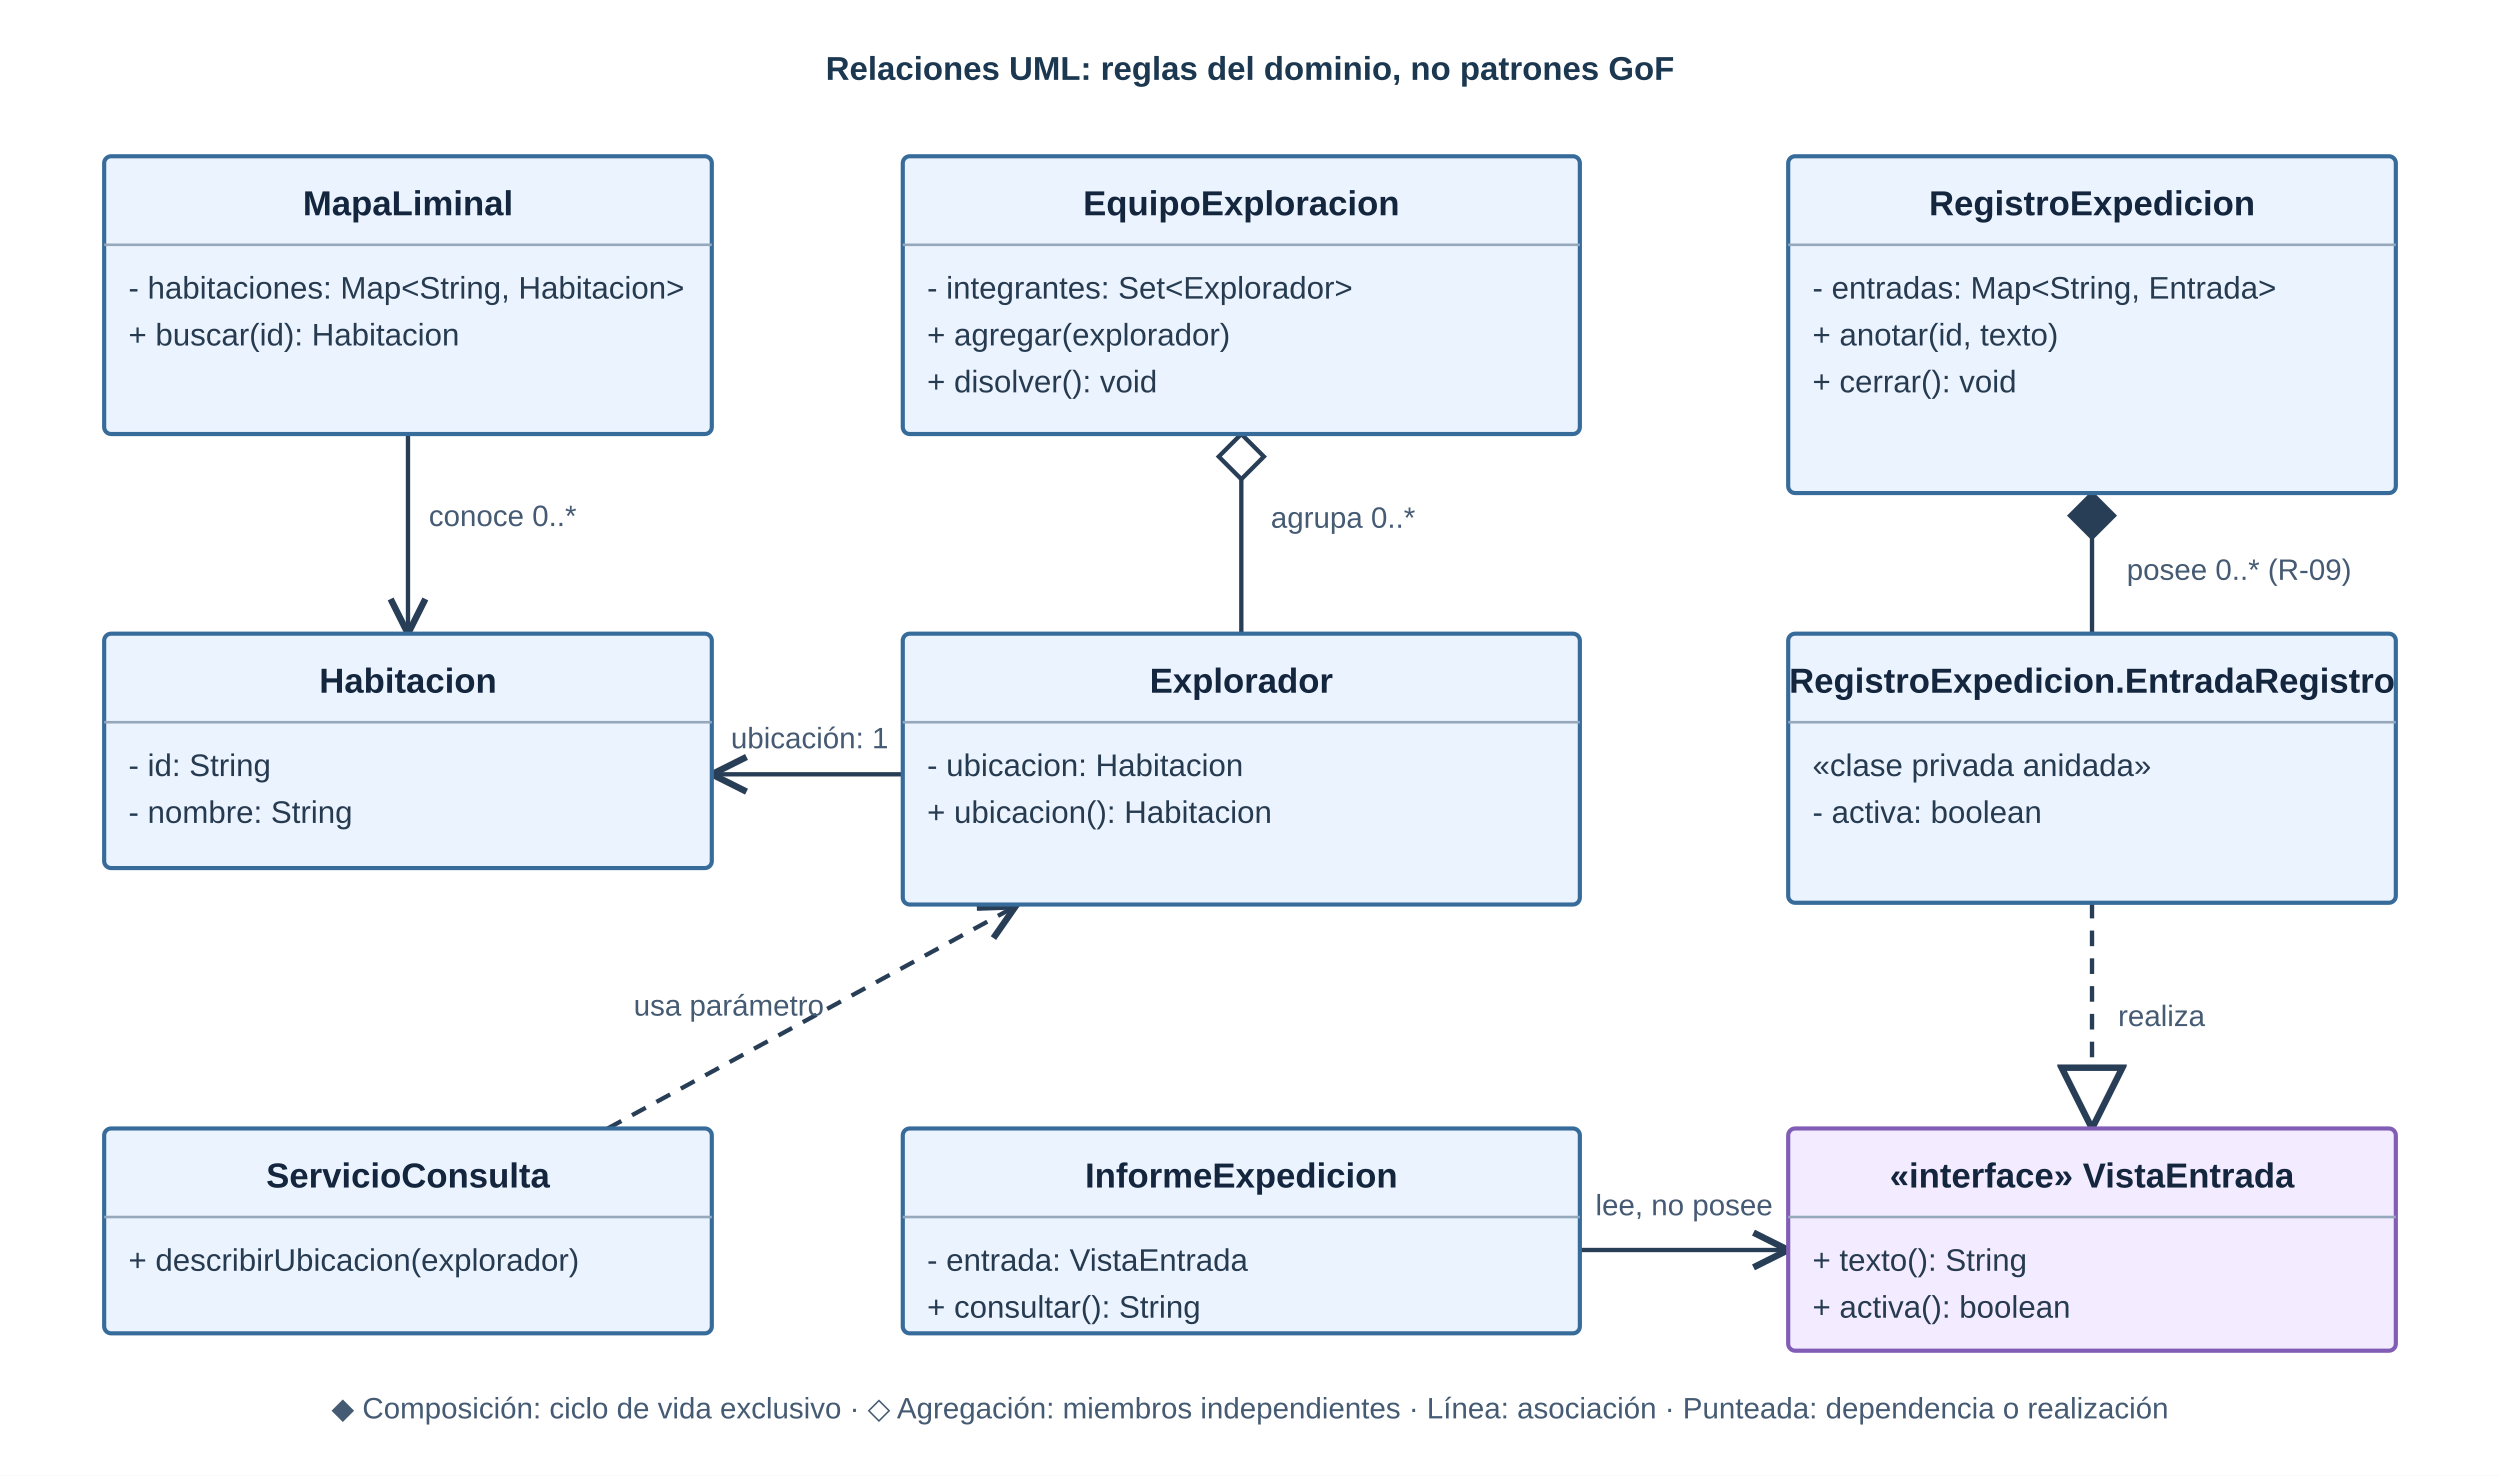
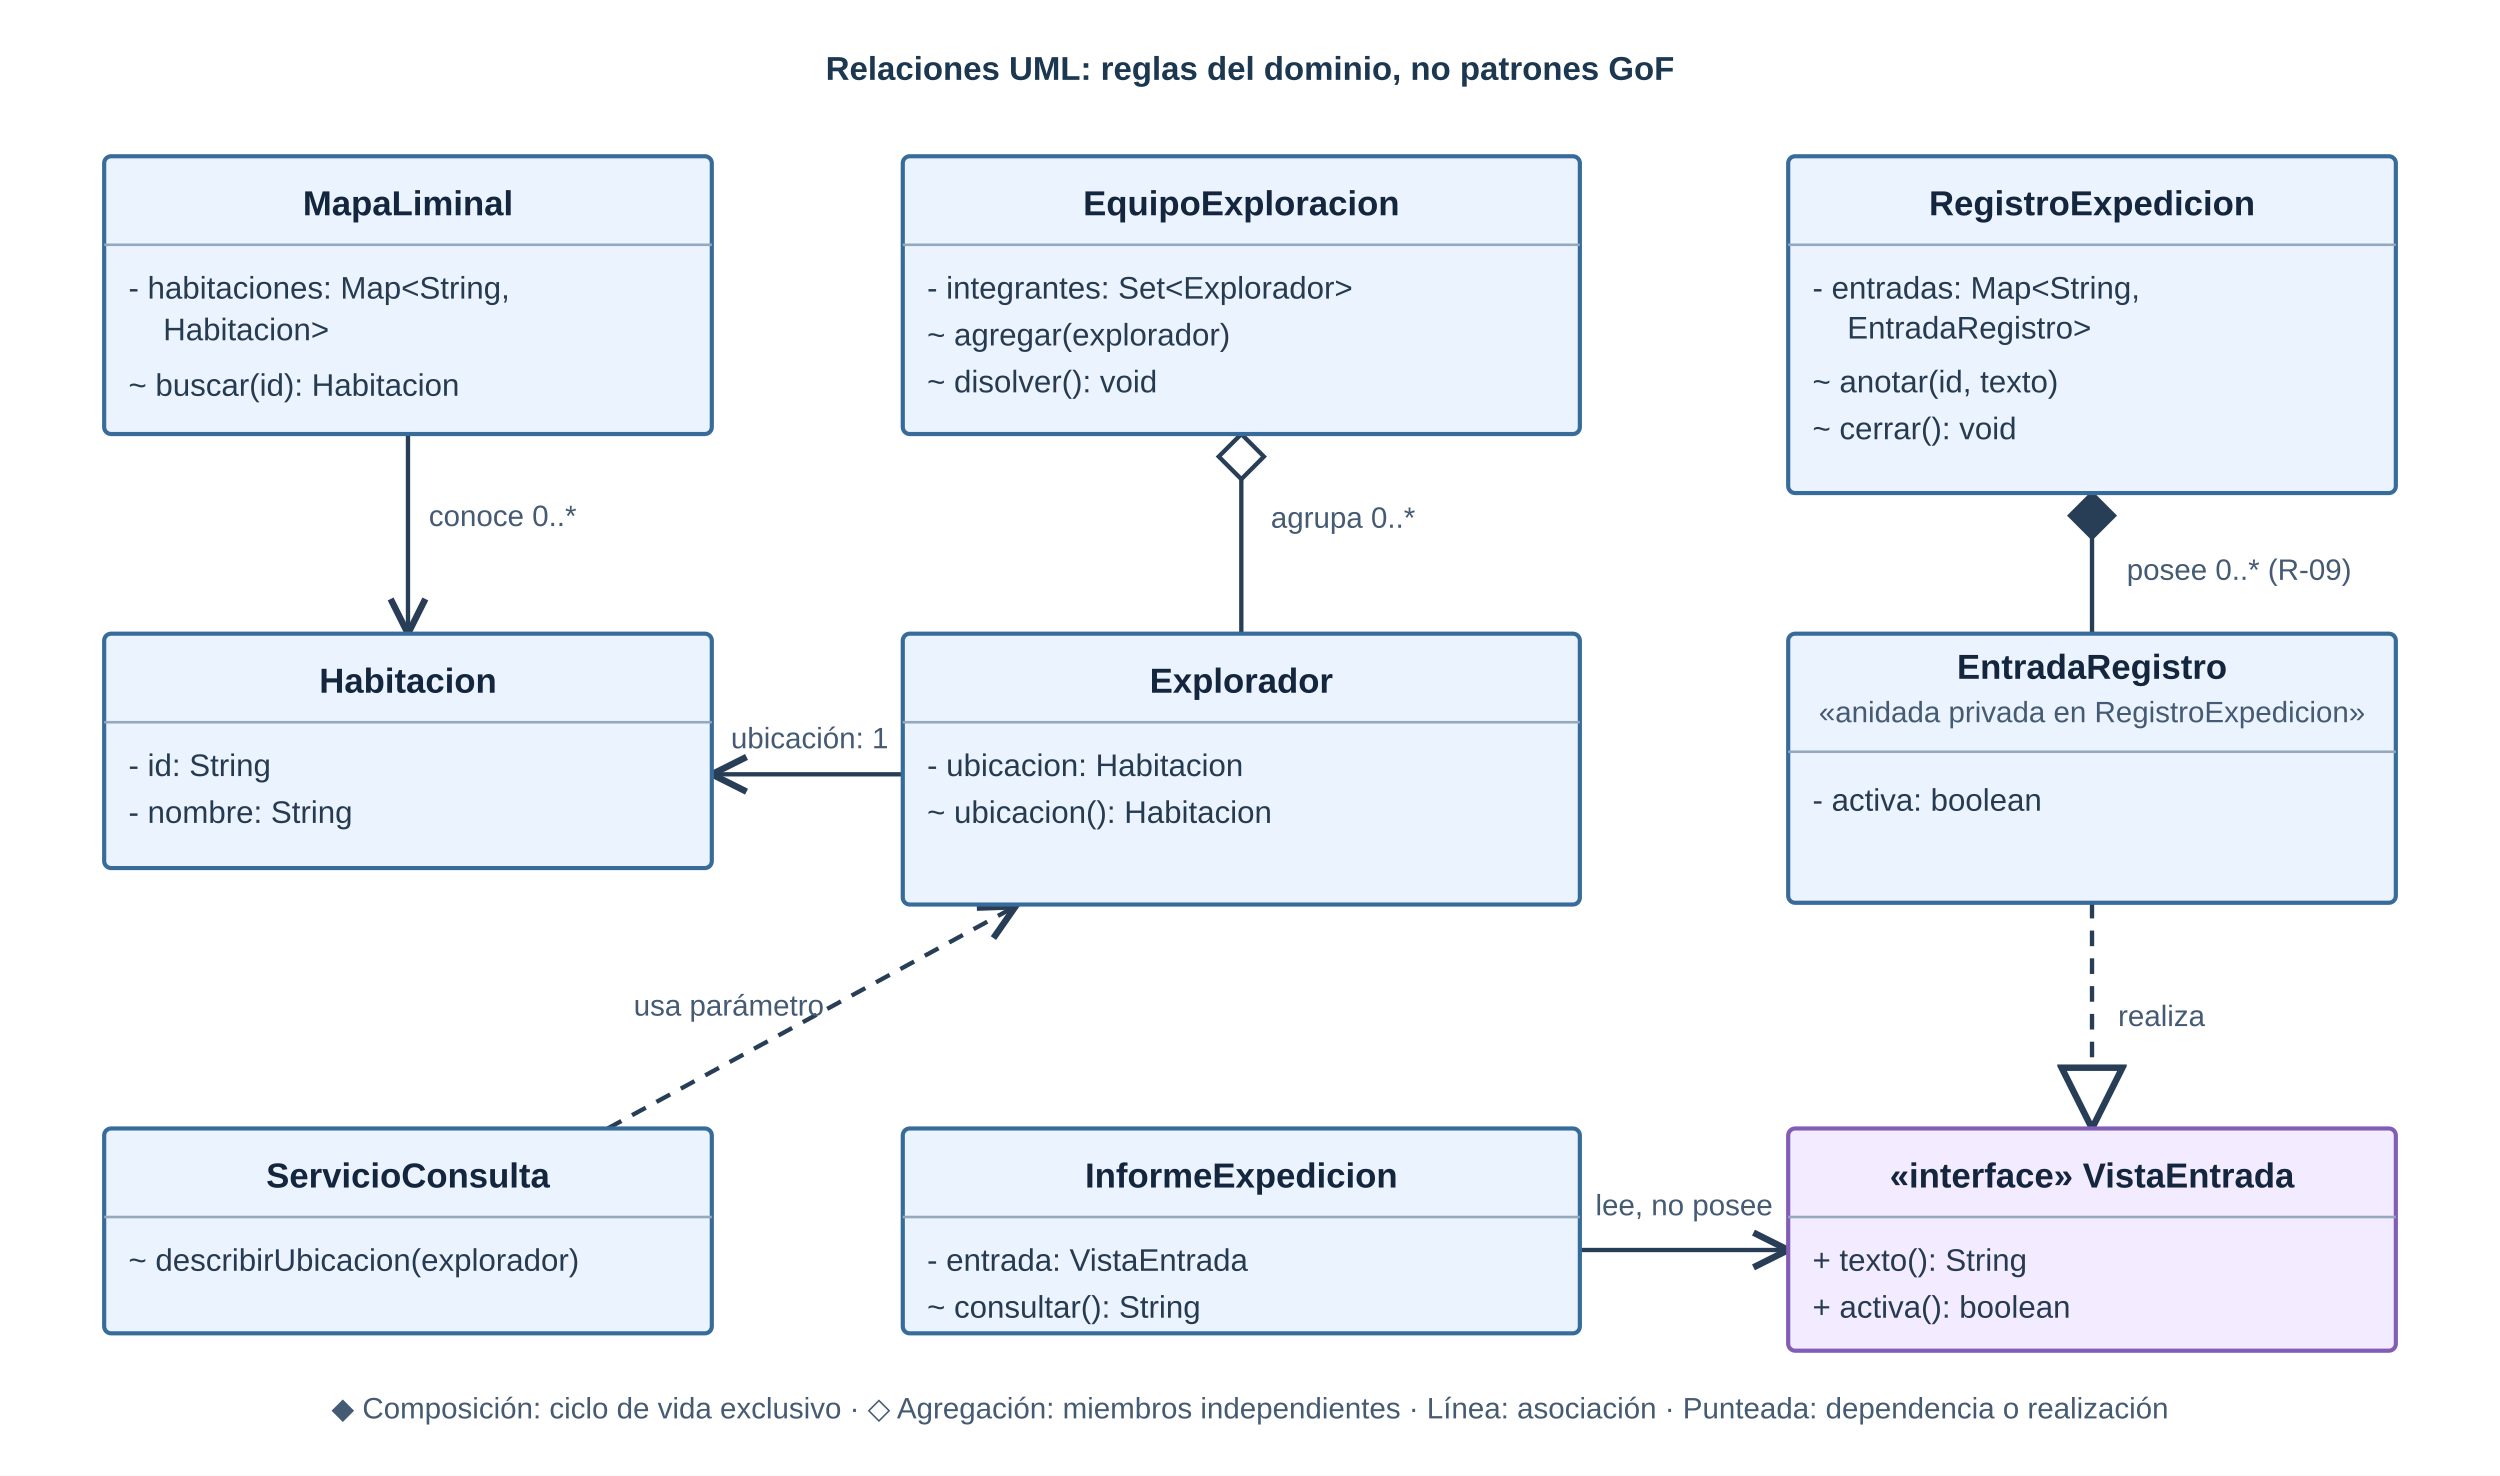
<svg xmlns="http://www.w3.org/2000/svg" width="1440" height="850" viewBox="0 0 1440 850" role="img" aria-labelledby="titulo descripcion">
  <defs>
    <marker id="nav" markerWidth="10" markerHeight="10" refX="9" refY="5" orient="auto">
      <path d="M1 1 L9 5 L1 9" stroke="#283E56" stroke-width="1.5" fill="none" />
    </marker>
    <marker id="hollow" markerWidth="16" markerHeight="16" refX="15" refY="8" orient="auto">
      <path d="M1 1 L15 8 L1 15 Z" fill="white" stroke="#283E56" stroke-width="1.5" />
    </marker>
  </defs>
  <style>.name{font:700 20px Arial,sans-serif;fill:#14263D;text-anchor:middle}.body{font:18px Arial,sans-serif;fill:#273B50}.caption{font:17px Arial,sans-serif;fill:#455A73}.subtitle{font:700 19px Arial,sans-serif;fill:#1C3851}.sep{stroke:#96A8BB;stroke-width:1.5}.edge{stroke:#283E56;stroke-width:2.5;fill:none}.dash{stroke-dasharray:9 7}</style>
  <rect width="1440" height="850" fill="#FFFFFF" />
  <text x="720" y="46" class="subtitle" text-anchor="middle">Relaciones UML: reglas del dominio, no patrones GoF</text>
  <path class="edge" d="M235 250 V365" marker-end="url(#nav)" />
  <text class="caption" x="247" y="303">conoce 0..*</text>
  <path class="edge" d="M715 276 V365" />
  <polygon points="715,250 728,263 715,276 702,263" fill="white" stroke="#283E56" stroke-width="2.5" />
  <text class="caption" x="732" y="304">agrupa 0..*</text>
  <path class="edge" d="M1205 310 V365" />
  <polygon points="1205,284 1218,297 1205,310 1192,297" fill="#283E56" stroke="#283E56" stroke-width="2" />
  <text class="caption" x="1225" y="334">posee 0..* (R-09)</text>
  <path class="edge" d="M520 446 H410" marker-end="url(#nav)" />
  <text class="caption" x="421" y="431">ubicación: 1</text>
  <path class="edge dash" d="M350 650 L585 522" marker-end="url(#nav)" />
  <text class="caption" x="365" y="585">usa parámetro</text>
  <path class="edge" d="M910 720 H1030" marker-end="url(#nav)" />
  <text class="caption" x="919" y="700">lee, no posee</text>
  <path class="edge dash" d="M1205 520 V650" marker-end="url(#hollow)" />
  <text class="caption" x="1220" y="591">realiza</text>
  <rect x="60" y="90" width="350" height="160" rx="4" fill="#EBF3FF" stroke="#376B9A" stroke-width="2.4" />
  <text x="235" y="124" class="name">MapaLiminal</text>
  <path d="M60 141 H410" class="sep" />
-   <text x="74" y="172" class="body">- habitaciones: Map&lt;String, Habitacion&gt;</text>
-   <text x="74" y="199" class="body">+ buscar(id): Habitacion</text>
+   <text x="74" y="172" class="body">- habitaciones: Map&lt;String,</text>
+   <text x="94" y="196" class="body">Habitacion&gt;</text>
+   <text x="74" y="228" class="body">~ buscar(id): Habitacion</text>
  <rect x="520" y="90" width="390" height="160" rx="4" fill="#EBF3FF" stroke="#376B9A" stroke-width="2.4" />
  <text x="715" y="124" class="name">EquipoExploracion</text>
  <path d="M520 141 H910" class="sep" />
  <text x="534" y="172" class="body">- integrantes: Set&lt;Explorador&gt;</text>
-   <text x="534" y="199" class="body">+ agregar(explorador)</text>
-   <text x="534" y="226" class="body">+ disolver(): void</text>
+   <text x="534" y="199" class="body">~ agregar(explorador)</text>
+   <text x="534" y="226" class="body">~ disolver(): void</text>
  <rect x="1030" y="90" width="350" height="194" rx="4" fill="#EBF3FF" stroke="#376B9A" stroke-width="2.4" />
  <text x="1205" y="124" class="name">RegistroExpedicion</text>
  <path d="M1030 141 H1380" class="sep" />
-   <text x="1044" y="172" class="body">- entradas: Map&lt;String, Entrada&gt;</text>
-   <text x="1044" y="199" class="body">+ anotar(id, texto)</text>
-   <text x="1044" y="226" class="body">+ cerrar(): void</text>
+   <text x="1044" y="172" class="body">- entradas: Map&lt;String,</text>
+   <text x="1064" y="195" class="body">EntradaRegistro&gt;</text>
+   <text x="1044" y="226" class="body">~ anotar(id, texto)</text>
+   <text x="1044" y="253" class="body">~ cerrar(): void</text>
  <rect x="60" y="365" width="350" height="135" rx="4" fill="#EBF3FF" stroke="#376B9A" stroke-width="2.4" />
  <text x="235" y="399" class="name">Habitacion</text>
  <path d="M60 416 H410" class="sep" />
  <text x="74" y="447" class="body">- id: String</text>
  <text x="74" y="474" class="body">- nombre: String</text>
  <rect x="520" y="365" width="390" height="156" rx="4" fill="#EBF3FF" stroke="#376B9A" stroke-width="2.4" />
  <text x="715" y="399" class="name">Explorador</text>
  <path d="M520 416 H910" class="sep" />
  <text x="534" y="447" class="body">- ubicacion: Habitacion</text>
-   <text x="534" y="474" class="body">+ ubicacion(): Habitacion</text>
+   <text x="534" y="474" class="body">~ ubicacion(): Habitacion</text>
  <rect x="1030" y="365" width="350" height="155" rx="4" fill="#EBF3FF" stroke="#376B9A" stroke-width="2.4" />
-   <text x="1205" y="399" class="name">RegistroExpedicion.EntradaRegistro</text>
-   <path d="M1030 416 H1380" class="sep" />
-   <text x="1044" y="447" class="body">«clase privada anidada»</text>
-   <text x="1044" y="474" class="body">- activa: boolean</text>
+   <text x="1205" y="391" class="name">EntradaRegistro</text>
+   <text x="1205" y="416" class="caption" text-anchor="middle">«anidada privada en RegistroExpedicion»</text>
+   <path d="M1030 433 H1380" class="sep" />
+   <text x="1044" y="467" class="body">- activa: boolean</text>
  <rect x="60" y="650" width="350" height="118" rx="4" fill="#EBF3FF" stroke="#376B9A" stroke-width="2.4" />
  <text x="235" y="684" class="name">ServicioConsulta</text>
  <path d="M60 701 H410" class="sep" />
-   <text x="74" y="732" class="body">+ describirUbicacion(explorador)</text>
+   <text x="74" y="732" class="body">~ describirUbicacion(explorador)</text>
  <rect x="520" y="650" width="390" height="118" rx="4" fill="#EBF3FF" stroke="#376B9A" stroke-width="2.4" />
  <text x="715" y="684" class="name">InformeExpedicion</text>
  <path d="M520 701 H910" class="sep" />
  <text x="534" y="732" class="body">- entrada: VistaEntrada</text>
-   <text x="534" y="759" class="body">+ consultar(): String</text>
+   <text x="534" y="759" class="body">~ consultar(): String</text>
  <rect x="1030" y="650" width="350" height="128" rx="4" fill="#F3EBFF" stroke="#815DB5" stroke-width="2.4" />
  <text x="1205" y="684" class="name">«interface» VistaEntrada</text>
  <path d="M1030 701 H1380" class="sep" />
  <text x="1044" y="732" class="body">+ texto(): String</text>
  <text x="1044" y="759" class="body">+ activa(): boolean</text>
  <text class="caption" x="720" y="817" text-anchor="middle">◆ Composición: ciclo de vida exclusivo · ◇ Agregación: miembros independientes · Línea: asociación · Punteada: dependencia o realización</text>
</svg>
